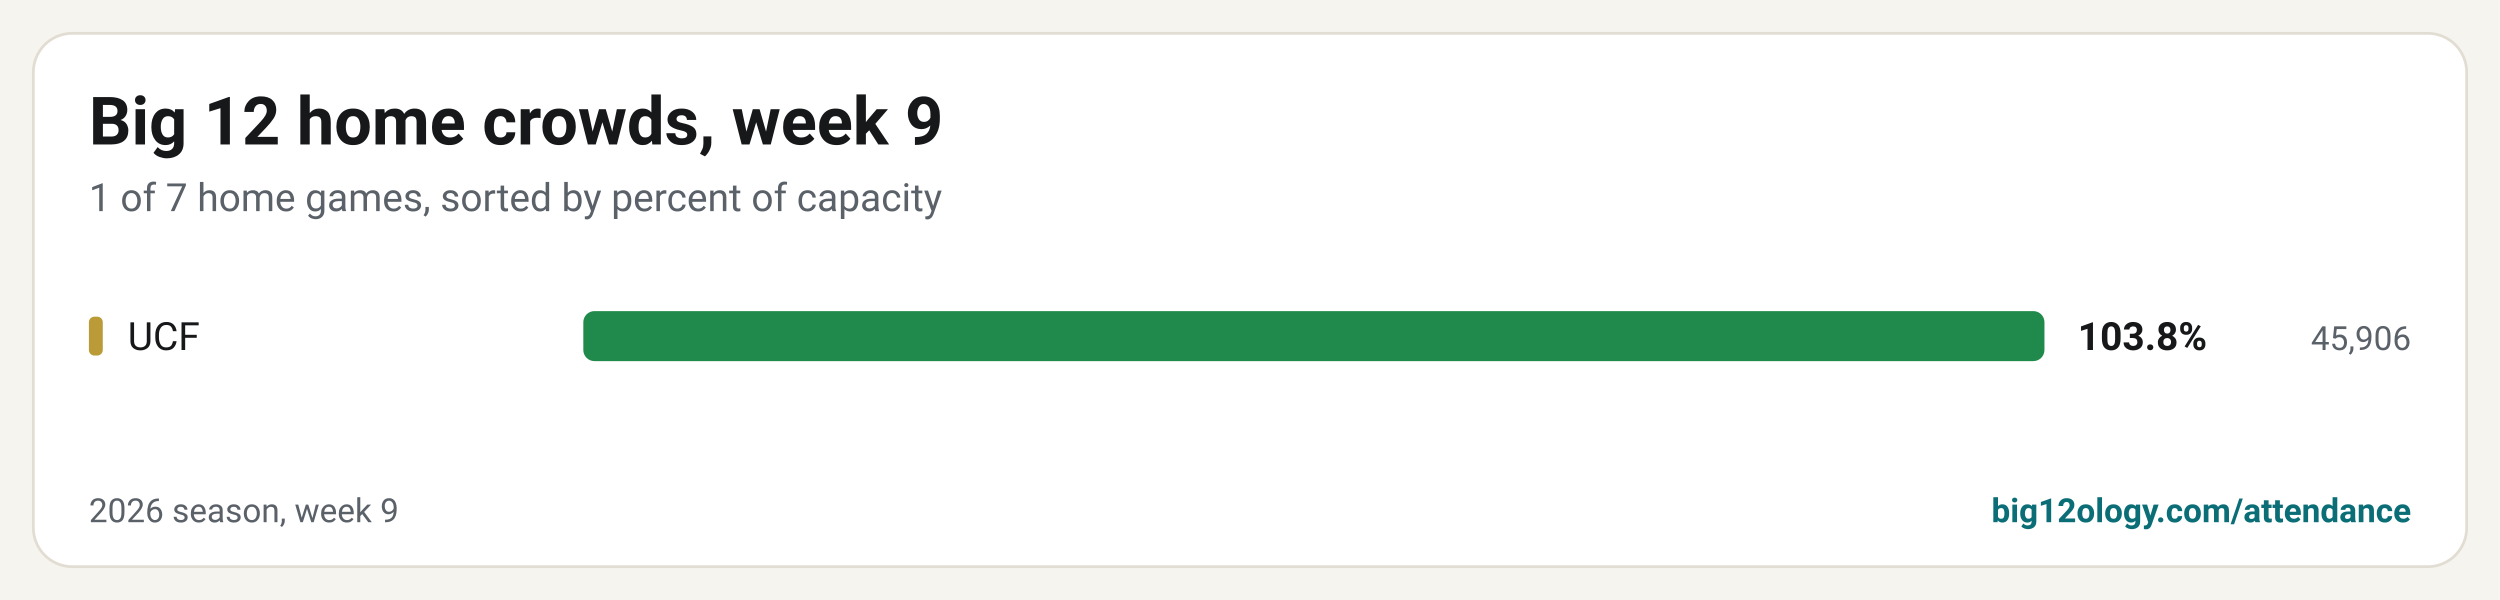
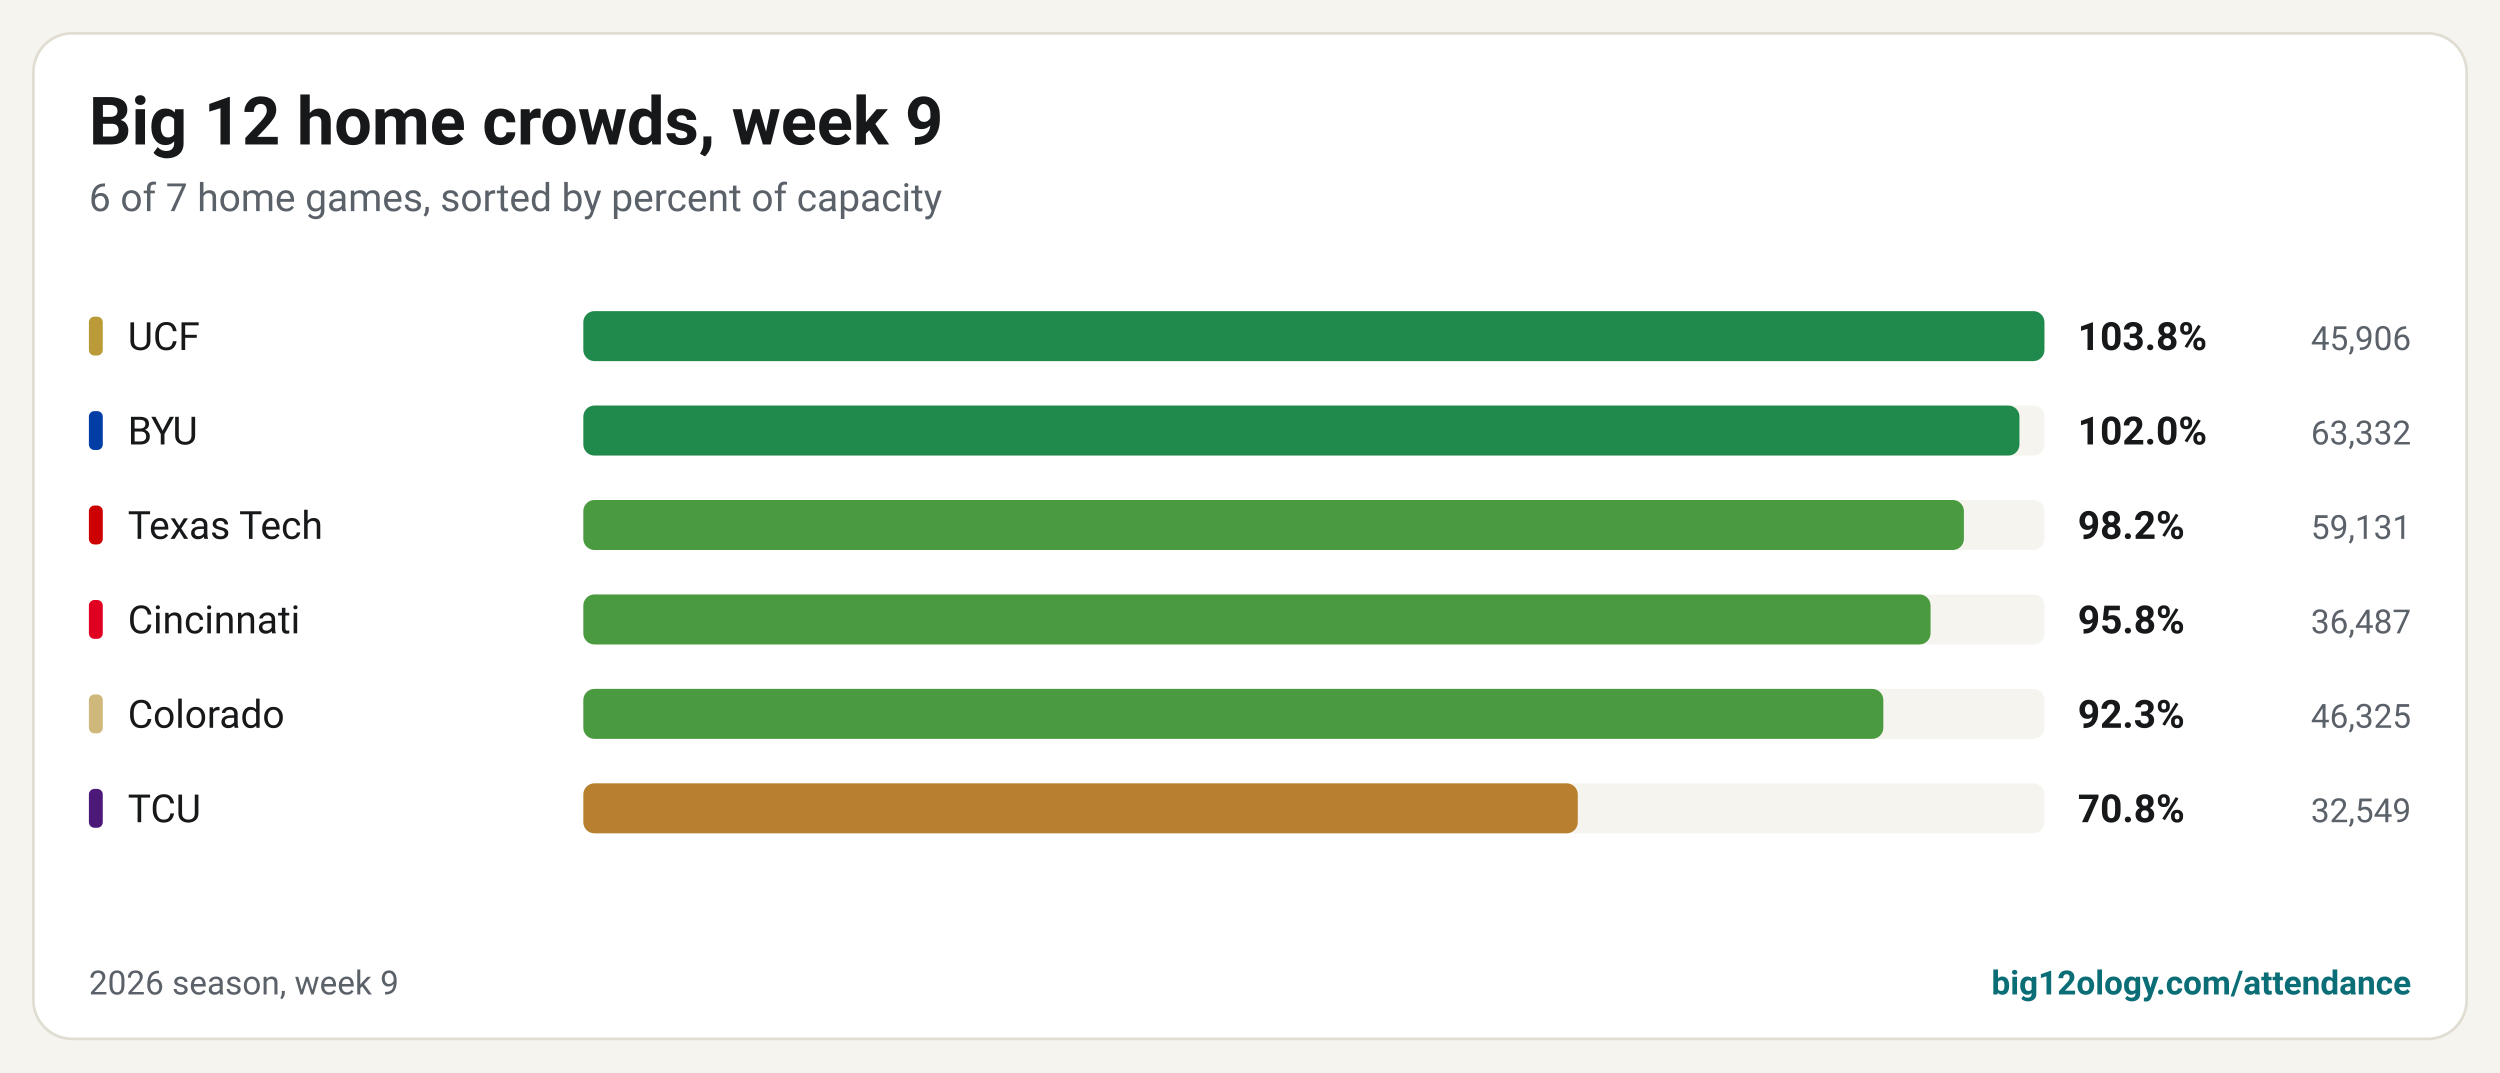
- <svg xmlns="http://www.w3.org/2000/svg" width="900" height="216" viewBox="0 0 900 216" role="img" aria-label="Big 12 home crowds, week 9. 1 of 7 home games, sorted by percent of capacity">
-   <rect width="900" height="216" fill="#f6f4ef" />
-   <rect x="12" y="12" width="876" height="192" rx="14" fill="#ffffff" stroke="#e2ddd3" />
+ <svg xmlns="http://www.w3.org/2000/svg" width="900" height="386" viewBox="0 0 900 386" role="img" aria-label="Big 12 home crowds, week 9. 6 of 7 home games, sorted by percent of capacity">
+   <rect width="900" height="386" fill="#f6f4ef" />
+   <rect x="12" y="12" width="876" height="362" rx="14" fill="#ffffff" stroke="#e2ddd3" />
  <text x="32" y="52" font-family="-apple-system, BlinkMacSystemFont, 'Segoe UI', Roboto, Helvetica, Arial, sans-serif" font-size="24" font-weight="700" fill="#16181A">Big 12 home crowds, week 9</text>
-   <text x="32" y="76" font-family="-apple-system, BlinkMacSystemFont, 'Segoe UI', Roboto, Helvetica, Arial, sans-serif" font-size="14" fill="#5b6169">1 of 7 home games, sorted by percent of capacity</text>
+   <text x="32" y="76" font-family="-apple-system, BlinkMacSystemFont, 'Segoe UI', Roboto, Helvetica, Arial, sans-serif" font-size="14" fill="#5b6169">6 of 7 home games, sorted by percent of capacity</text>
  <rect x="32" y="114" width="5" height="14" rx="2" fill="#ba9b37" />
  <text x="46" y="126" font-family="-apple-system, BlinkMacSystemFont, 'Segoe UI', Roboto, Helvetica, Arial, sans-serif" font-size="14" fill="#16181A">UCF</text>
  <rect x="210" y="112" width="526" height="18" rx="4" fill="#f6f4ef" />
  <rect x="210" y="112" width="526" height="18" rx="4" fill="#1f8a4c" />
  <text x="748" y="126" font-family="-apple-system, BlinkMacSystemFont, 'Segoe UI', Roboto, Helvetica, Arial, sans-serif" font-size="14" font-weight="700" fill="#16181A">103.8%</text>
  <text x="868" y="126" font-family="-apple-system, BlinkMacSystemFont, 'Segoe UI', Roboto, Helvetica, Arial, sans-serif" font-size="12" fill="#5b6169" text-anchor="end">45,906</text>
-   <text x="32" y="188" font-family="-apple-system, BlinkMacSystemFont, 'Segoe UI', Roboto, Helvetica, Arial, sans-serif" font-size="12" fill="#5b6169">2026 season, week 9</text>
-   <text x="868" y="188" font-family="-apple-system, BlinkMacSystemFont, 'Segoe UI', Roboto, Helvetica, Arial, sans-serif" font-size="12" fill="#0B6E77" text-anchor="end" font-weight="600">big12ology.com/attendance</text>
+   <rect x="32" y="148" width="5" height="14" rx="2" fill="#003da5" />
+   <text x="46" y="160" font-family="-apple-system, BlinkMacSystemFont, 'Segoe UI', Roboto, Helvetica, Arial, sans-serif" font-size="14" fill="#16181A">BYU</text>
+   <rect x="210" y="146" width="526" height="18" rx="4" fill="#f6f4ef" />
+   <rect x="210" y="146" width="517" height="18" rx="4" fill="#1f8a4c" />
+   <text x="748" y="160" font-family="-apple-system, BlinkMacSystemFont, 'Segoe UI', Roboto, Helvetica, Arial, sans-serif" font-size="14" font-weight="700" fill="#16181A">102.0%</text>
+   <text x="868" y="160" font-family="-apple-system, BlinkMacSystemFont, 'Segoe UI', Roboto, Helvetica, Arial, sans-serif" font-size="12" fill="#5b6169" text-anchor="end">63,332</text>
+   <rect x="32" y="182" width="5" height="14" rx="2" fill="#cc0000" />
+   <text x="46" y="194" font-family="-apple-system, BlinkMacSystemFont, 'Segoe UI', Roboto, Helvetica, Arial, sans-serif" font-size="14" fill="#16181A">Texas Tech</text>
+   <rect x="210" y="180" width="526" height="18" rx="4" fill="#f6f4ef" />
+   <rect x="210" y="180" width="497" height="18" rx="4" fill="#4a9a3f" />
+   <text x="748" y="194" font-family="-apple-system, BlinkMacSystemFont, 'Segoe UI', Roboto, Helvetica, Arial, sans-serif" font-size="14" font-weight="700" fill="#16181A">98.2%</text>
+   <text x="868" y="194" font-family="-apple-system, BlinkMacSystemFont, 'Segoe UI', Roboto, Helvetica, Arial, sans-serif" font-size="12" fill="#5b6169" text-anchor="end">59,131</text>
+   <rect x="32" y="216" width="5" height="14" rx="2" fill="#e00122" />
+   <text x="46" y="228" font-family="-apple-system, BlinkMacSystemFont, 'Segoe UI', Roboto, Helvetica, Arial, sans-serif" font-size="14" fill="#16181A">Cincinnati</text>
+   <rect x="210" y="214" width="526" height="18" rx="4" fill="#f6f4ef" />
+   <rect x="210" y="214" width="485" height="18" rx="4" fill="#4a9a3f" />
+   <text x="748" y="228" font-family="-apple-system, BlinkMacSystemFont, 'Segoe UI', Roboto, Helvetica, Arial, sans-serif" font-size="14" font-weight="700" fill="#16181A">95.8%</text>
+   <text x="868" y="228" font-family="-apple-system, BlinkMacSystemFont, 'Segoe UI', Roboto, Helvetica, Arial, sans-serif" font-size="12" fill="#5b6169" text-anchor="end">36,487</text>
+   <rect x="32" y="250" width="5" height="14" rx="2" fill="#cfb87c" />
+   <text x="46" y="262" font-family="-apple-system, BlinkMacSystemFont, 'Segoe UI', Roboto, Helvetica, Arial, sans-serif" font-size="14" fill="#16181A">Colorado</text>
+   <rect x="210" y="248" width="526" height="18" rx="4" fill="#f6f4ef" />
+   <rect x="210" y="248" width="468" height="18" rx="4" fill="#4a9a3f" />
+   <text x="748" y="262" font-family="-apple-system, BlinkMacSystemFont, 'Segoe UI', Roboto, Helvetica, Arial, sans-serif" font-size="14" font-weight="700" fill="#16181A">92.3%</text>
+   <text x="868" y="262" font-family="-apple-system, BlinkMacSystemFont, 'Segoe UI', Roboto, Helvetica, Arial, sans-serif" font-size="12" fill="#5b6169" text-anchor="end">46,325</text>
+   <rect x="32" y="284" width="5" height="14" rx="2" fill="#4d1979" />
+   <text x="46" y="296" font-family="-apple-system, BlinkMacSystemFont, 'Segoe UI', Roboto, Helvetica, Arial, sans-serif" font-size="14" fill="#16181A">TCU</text>
+   <rect x="210" y="282" width="526" height="18" rx="4" fill="#f6f4ef" />
+   <rect x="210" y="282" width="358" height="18" rx="4" fill="#b8802e" />
+   <text x="748" y="296" font-family="-apple-system, BlinkMacSystemFont, 'Segoe UI', Roboto, Helvetica, Arial, sans-serif" font-size="14" font-weight="700" fill="#16181A">70.8%</text>
+   <text x="868" y="296" font-family="-apple-system, BlinkMacSystemFont, 'Segoe UI', Roboto, Helvetica, Arial, sans-serif" font-size="12" fill="#5b6169" text-anchor="end">32,549</text>
+   <text x="32" y="358" font-family="-apple-system, BlinkMacSystemFont, 'Segoe UI', Roboto, Helvetica, Arial, sans-serif" font-size="12" fill="#5b6169">2026 season, week 9</text>
+   <text x="868" y="358" font-family="-apple-system, BlinkMacSystemFont, 'Segoe UI', Roboto, Helvetica, Arial, sans-serif" font-size="12" fill="#0B6E77" text-anchor="end" font-weight="600">big12ology.com/attendance</text>
</svg>
